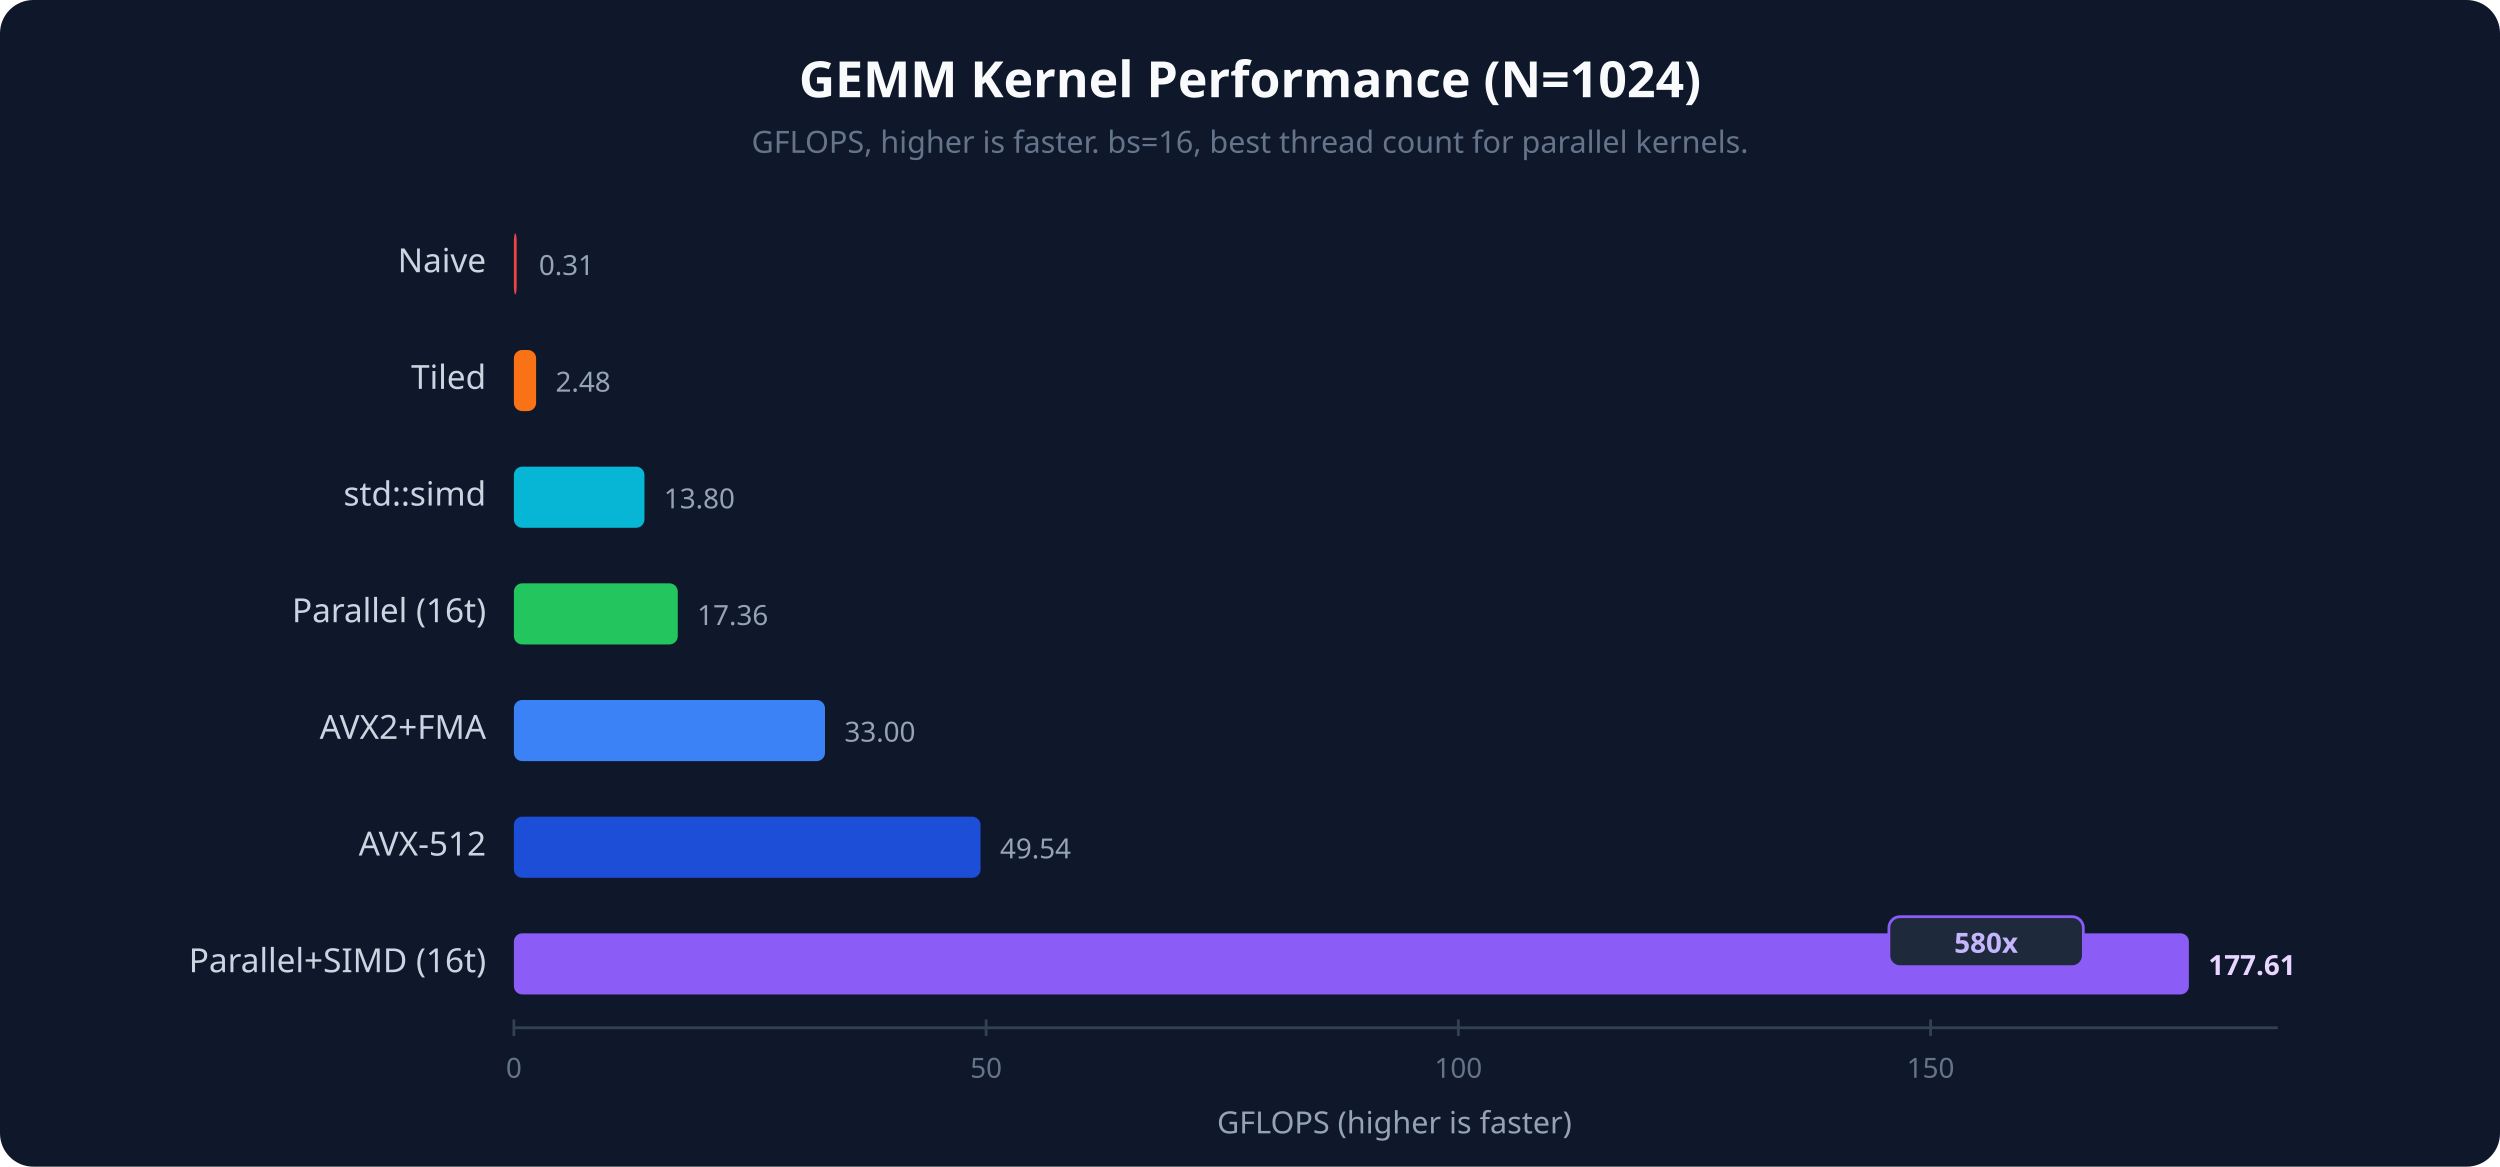
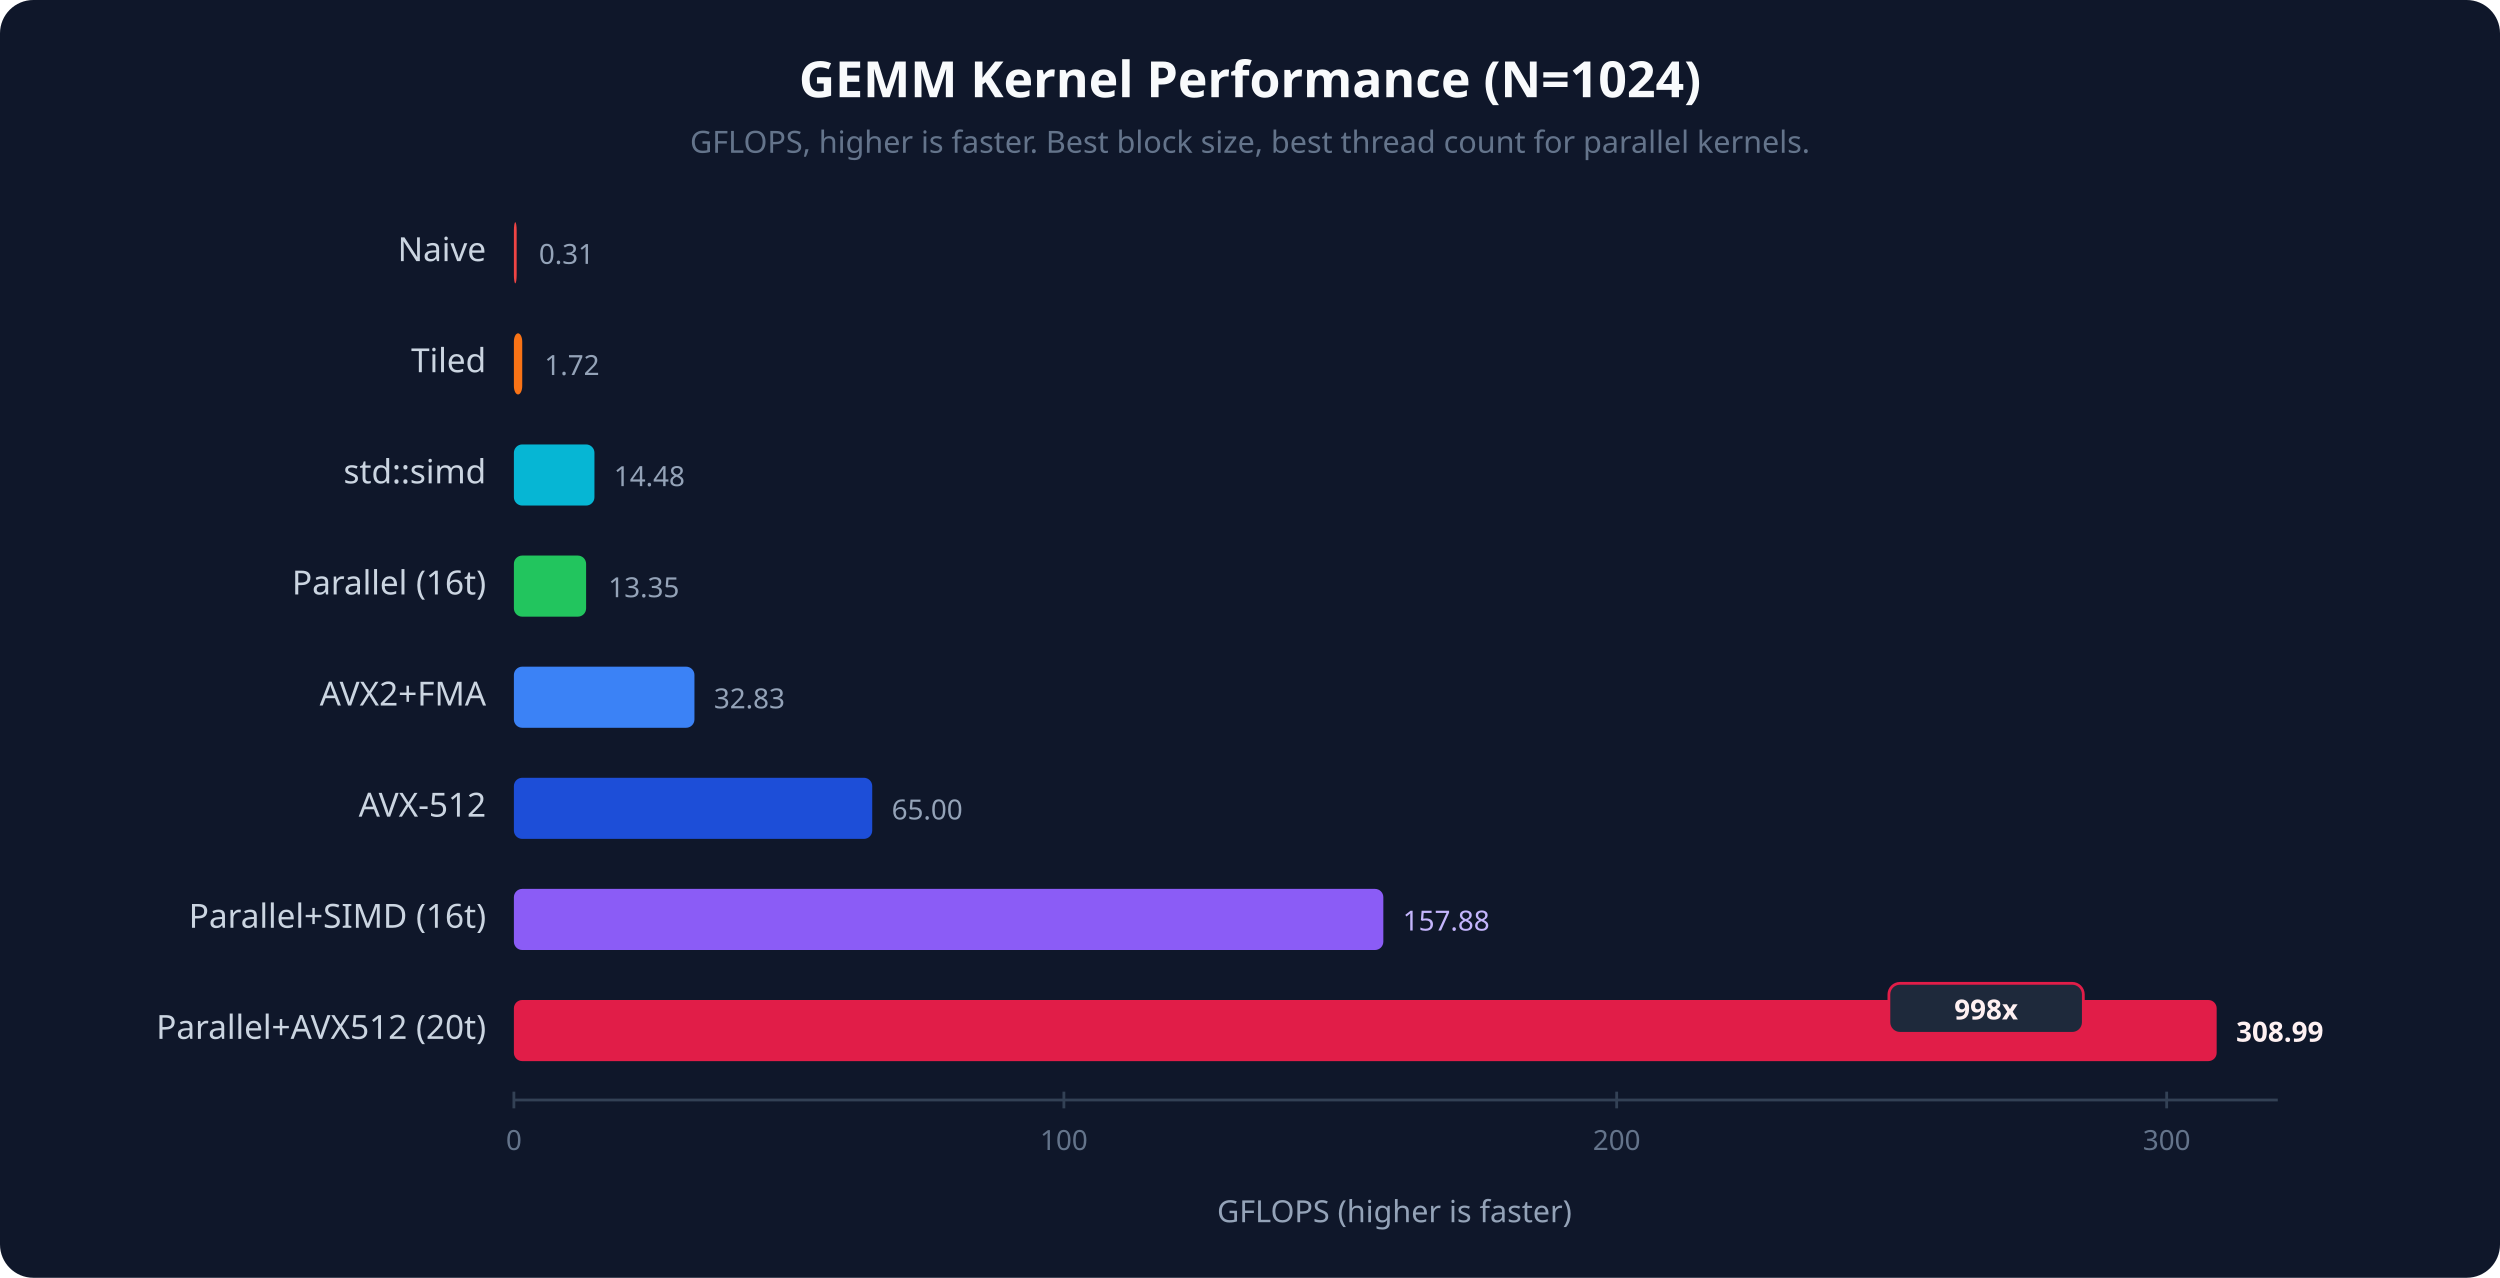
- <svg xmlns="http://www.w3.org/2000/svg" viewBox="0 0 900 420" font-family="'Segoe UI', system-ui, -apple-system, sans-serif">
-   <rect width="900" height="420" rx="12" fill="#0F172A" />
+ <svg xmlns="http://www.w3.org/2000/svg" viewBox="0 0 900 460" font-family="'Segoe UI', system-ui, -apple-system, sans-serif">
+   <rect width="900" height="460" rx="12" fill="#0F172A" />
  <text x="450" y="35" text-anchor="middle" fill="#F8FAFC" font-size="18" font-weight="700">GEMM Kernel Performance (N=1024)</text>
-   <text x="450" y="55" text-anchor="middle" fill="#64748B" font-size="11">GFLOPS, higher is faster. bs=16, best thread count for parallel kernels.</text>
-   <text x="175" y="98" text-anchor="end" fill="#CBD5E1" font-size="12">Naive</text>
-   <rect x="185" y="84" width="1" height="22" rx="3" fill="#EF4444" />
-   <text x="194" y="99" fill="#94A3B8" font-size="10">0.31</text>
-   <text x="175" y="140" text-anchor="end" fill="#CBD5E1" font-size="12">Tiled</text>
-   <rect x="185" y="126" width="8" height="22" rx="3" fill="#F97316" />
-   <text x="200" y="141" fill="#94A3B8" font-size="10">2.48</text>
-   <text x="175" y="182" text-anchor="end" fill="#CBD5E1" font-size="12">std::simd</text>
-   <rect x="185" y="168" width="47" height="22" rx="3" fill="#06B6D4" />
-   <text x="239" y="183" fill="#94A3B8" font-size="10">13.80</text>
-   <text x="175" y="224" text-anchor="end" fill="#CBD5E1" font-size="12">Parallel (16t)</text>
-   <rect x="185" y="210" width="59" height="22" rx="3" fill="#22C55E" />
-   <text x="251" y="225" fill="#94A3B8" font-size="10">17.36</text>
-   <text x="175" y="266" text-anchor="end" fill="#CBD5E1" font-size="12">AVX2+FMA</text>
-   <rect x="185" y="252" width="112" height="22" rx="3" fill="#3B82F6" />
-   <text x="304" y="267" fill="#94A3B8" font-size="10">33.00</text>
-   <text x="175" y="308" text-anchor="end" fill="#CBD5E1" font-size="12">AVX-512</text>
-   <rect x="185" y="294" width="168" height="22" rx="3" fill="#1D4ED8" />
-   <text x="360" y="309" fill="#94A3B8" font-size="10">49.54</text>
-   <text x="175" y="350" text-anchor="end" fill="#CBD5E1" font-size="12">Parallel+SIMD (16t)</text>
-   <rect x="185" y="336" width="603" height="22" rx="3" fill="#8B5CF6" />
-   <text x="795" y="351" fill="#E9D5FF" font-size="10" font-weight="600">177.61</text>
-   <line x1="185" y1="370" x2="820" y2="370" stroke="#334155" stroke-width="1" />
-   <text x="185" y="388" fill="#64748B" font-size="10" text-anchor="middle">0</text>
-   <text x="355" y="388" fill="#64748B" font-size="10" text-anchor="middle">50</text>
-   <text x="525" y="388" fill="#64748B" font-size="10" text-anchor="middle">100</text>
-   <text x="695" y="388" fill="#64748B" font-size="10" text-anchor="middle">150</text>
-   <line x1="185" y1="367" x2="185" y2="373" stroke="#334155" stroke-width="1" />
-   <line x1="355" y1="367" x2="355" y2="373" stroke="#334155" stroke-width="1" />
-   <line x1="525" y1="367" x2="525" y2="373" stroke="#334155" stroke-width="1" />
-   <line x1="695" y1="367" x2="695" y2="373" stroke="#334155" stroke-width="1" />
-   <text x="502" y="408" text-anchor="middle" fill="#94A3B8" font-size="11">GFLOPS (higher is faster)</text>
-   <rect x="680" y="330" width="70" height="18" rx="4" fill="#1E293B" stroke="#8B5CF6" stroke-width="1" />
-   <text x="715" y="343" text-anchor="middle" fill="#C4B5FD" font-size="10" font-weight="600">580x</text>
+   <text x="450" y="55" text-anchor="middle" fill="#64748B" font-size="11">GFLOPS, higher is faster. Best block size, best thread count for parallel kernels.</text>
+   <text x="175" y="94" text-anchor="end" fill="#CBD5E1" font-size="12">Naive</text>
+   <rect x="185" y="80" width="1" height="22" rx="3" fill="#EF4444" />
+   <text x="194" y="95" fill="#94A3B8" font-size="10">0.31</text>
+   <text x="175" y="134" text-anchor="end" fill="#CBD5E1" font-size="12">Tiled</text>
+   <rect x="185" y="120" width="3" height="22" rx="3" fill="#F97316" />
+   <text x="196" y="135" fill="#94A3B8" font-size="10">1.72</text>
+   <text x="175" y="174" text-anchor="end" fill="#CBD5E1" font-size="12">std::simd</text>
+   <rect x="185" y="160" width="29" height="22" rx="3" fill="#06B6D4" />
+   <text x="221" y="175" fill="#94A3B8" font-size="10">14.48</text>
+   <text x="175" y="214" text-anchor="end" fill="#CBD5E1" font-size="12">Parallel (16t)</text>
+   <rect x="185" y="200" width="26" height="22" rx="3" fill="#22C55E" />
+   <text x="219" y="215" fill="#94A3B8" font-size="10">13.35</text>
+   <text x="175" y="254" text-anchor="end" fill="#CBD5E1" font-size="12">AVX2+FMA</text>
+   <rect x="185" y="240" width="65" height="22" rx="3" fill="#3B82F6" />
+   <text x="257" y="255" fill="#94A3B8" font-size="10">32.83</text>
+   <text x="175" y="294" text-anchor="end" fill="#CBD5E1" font-size="12">AVX-512</text>
+   <rect x="185" y="280" width="129" height="22" rx="3" fill="#1D4ED8" />
+   <text x="321" y="295" fill="#94A3B8" font-size="10">65.00</text>
+   <text x="175" y="334" text-anchor="end" fill="#CBD5E1" font-size="12">Parallel+SIMD (16t)</text>
+   <rect x="185" y="320" width="313" height="22" rx="3" fill="#8B5CF6" />
+   <text x="505" y="335" fill="#C4B5FD" font-size="10">157.88</text>
+   <text x="175" y="374" text-anchor="end" fill="#CBD5E1" font-size="12">Parallel+AVX512 (20t)</text>
+   <rect x="185" y="360" width="613" height="22" rx="3" fill="#E11D48" />
+   <text x="805" y="375" fill="#FFF1F2" font-size="10" font-weight="600">308.99</text>
+   <line x1="185" y1="396" x2="820" y2="396" stroke="#334155" stroke-width="1" />
+   <text x="185" y="414" fill="#64748B" font-size="10" text-anchor="middle">0</text>
+   <text x="383" y="414" fill="#64748B" font-size="10" text-anchor="middle">100</text>
+   <text x="582" y="414" fill="#64748B" font-size="10" text-anchor="middle">200</text>
+   <text x="780" y="414" fill="#64748B" font-size="10" text-anchor="middle">300</text>
+   <line x1="185" y1="393" x2="185" y2="399" stroke="#334155" stroke-width="1" />
+   <line x1="383" y1="393" x2="383" y2="399" stroke="#334155" stroke-width="1" />
+   <line x1="582" y1="393" x2="582" y2="399" stroke="#334155" stroke-width="1" />
+   <line x1="780" y1="393" x2="780" y2="399" stroke="#334155" stroke-width="1" />
+   <text x="502" y="440" text-anchor="middle" fill="#94A3B8" font-size="11">GFLOPS (higher is faster)</text>
+   <rect x="680" y="354" width="70" height="18" rx="4" fill="#1E293B" stroke="#E11D48" stroke-width="1" />
+   <text x="715" y="367" text-anchor="middle" fill="#FFF1F2" font-size="10" font-weight="600">998x</text>
</svg>
